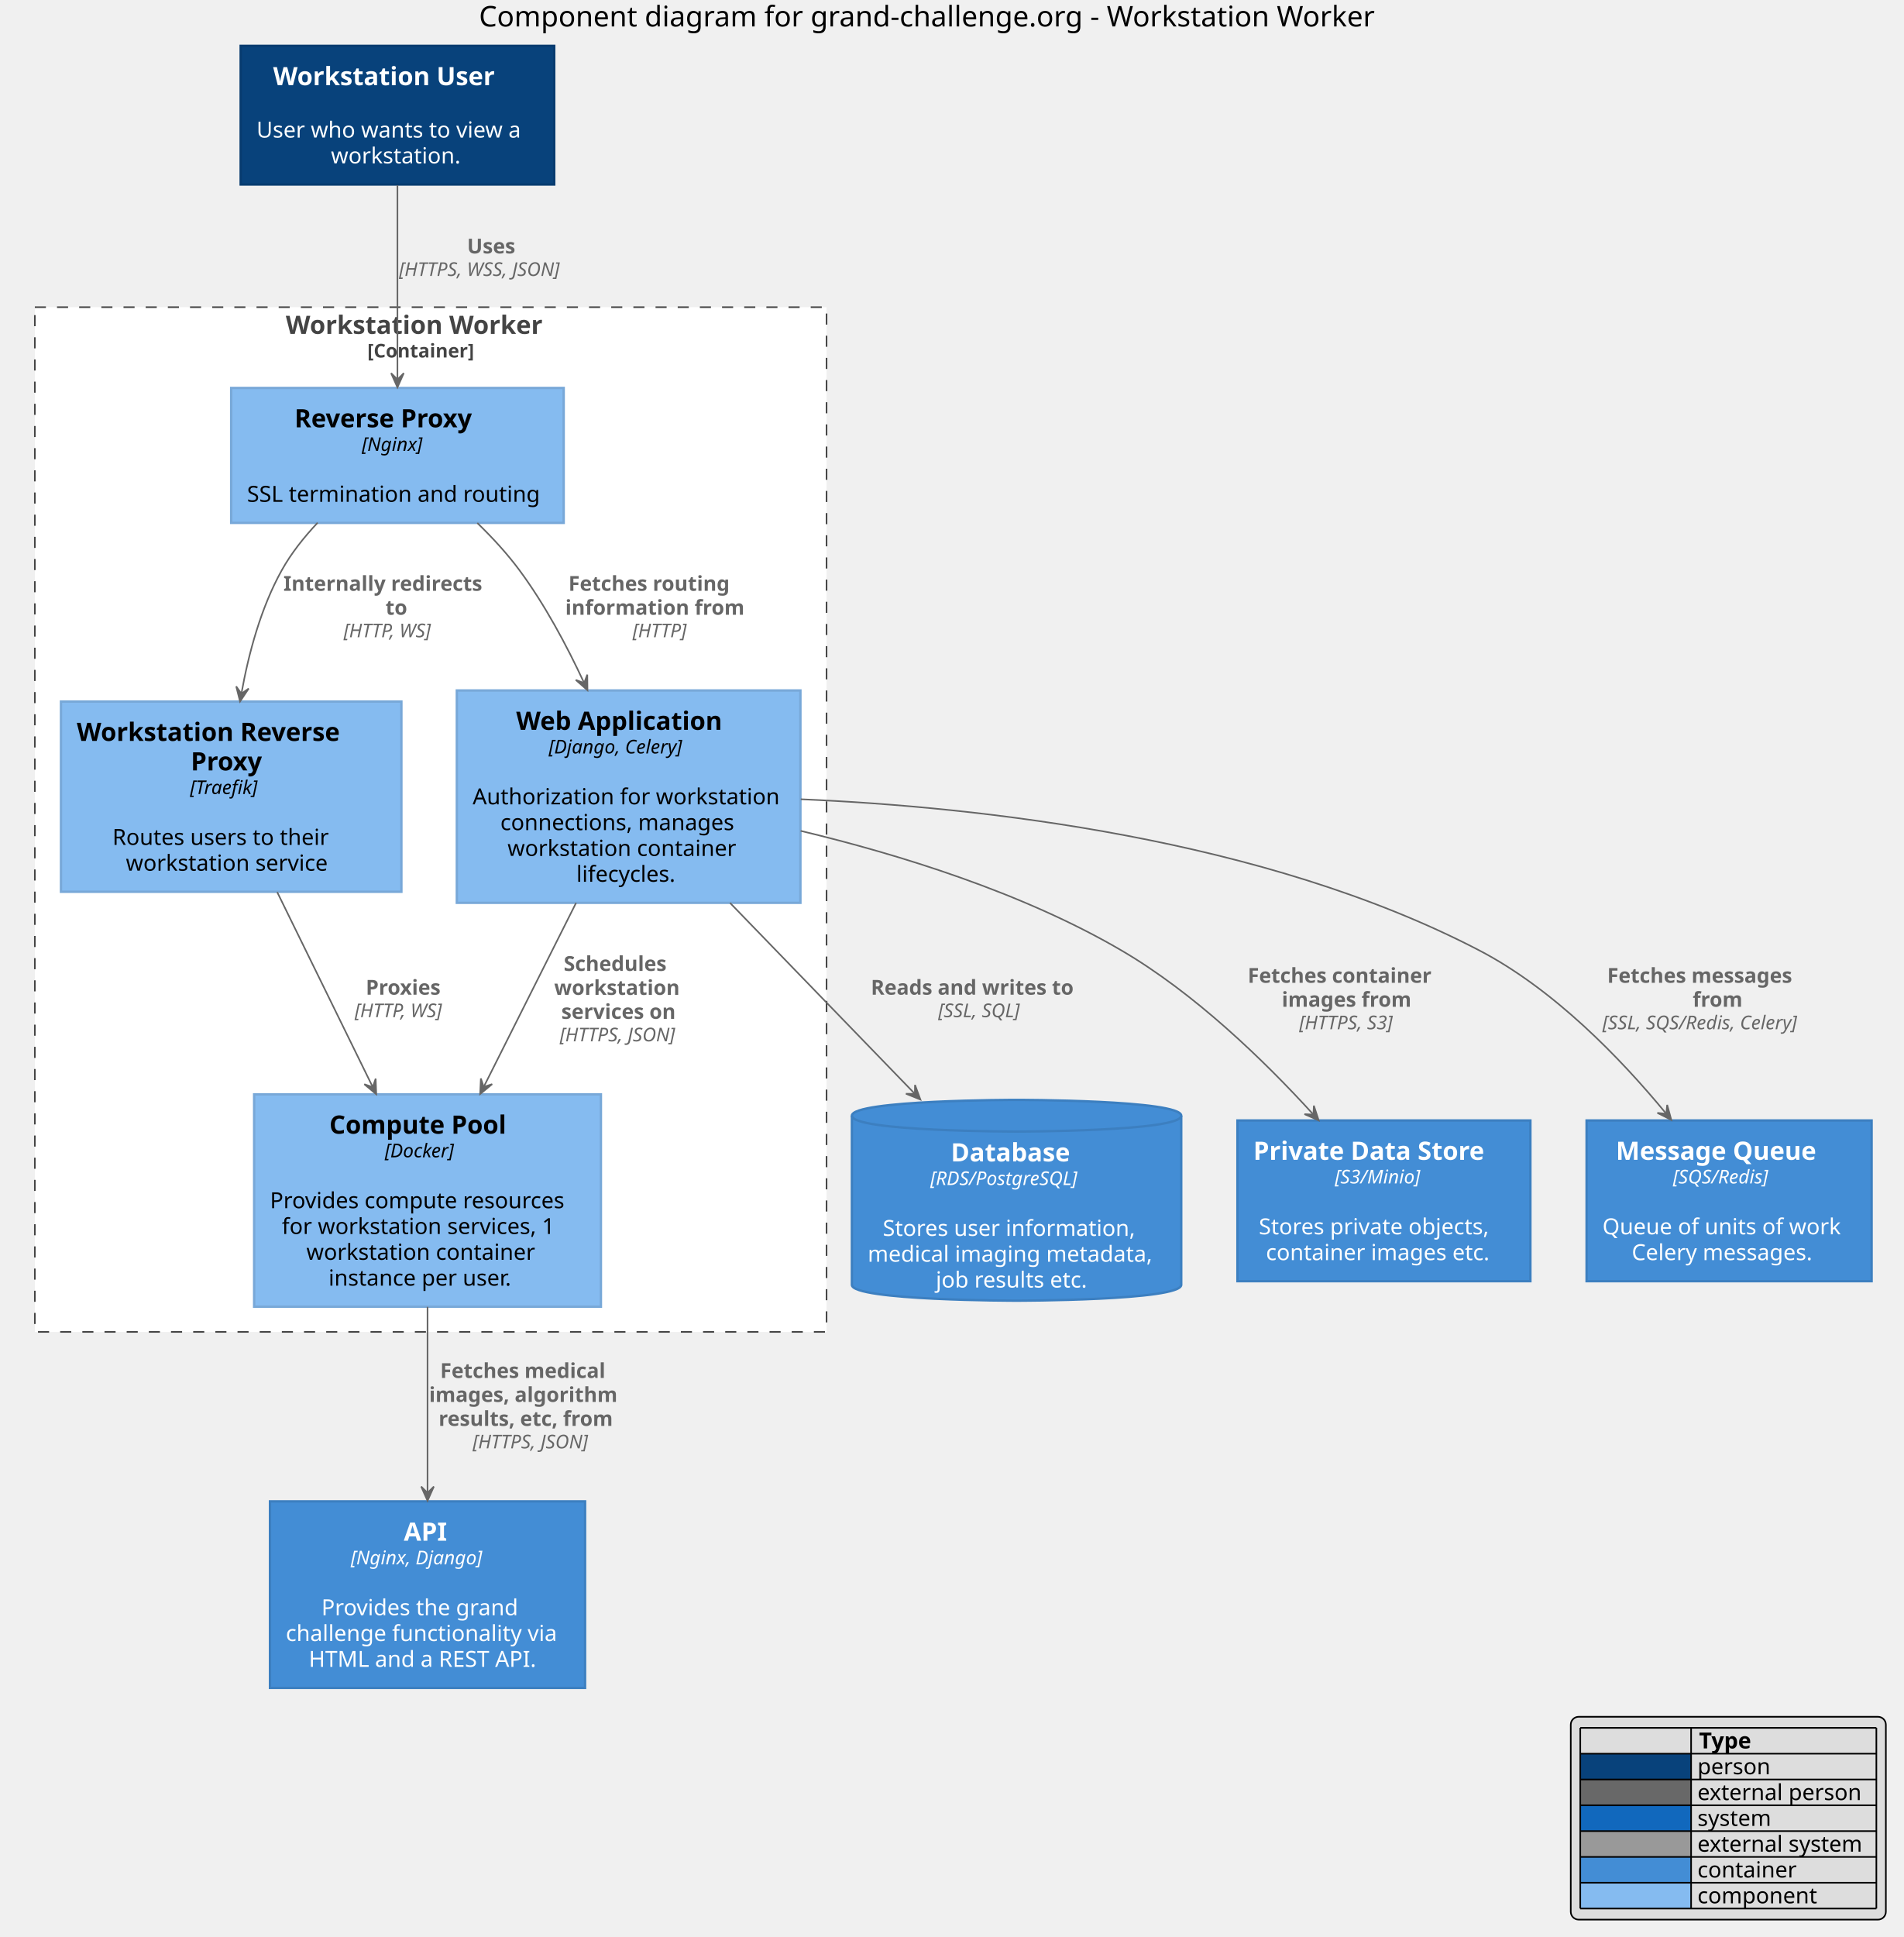
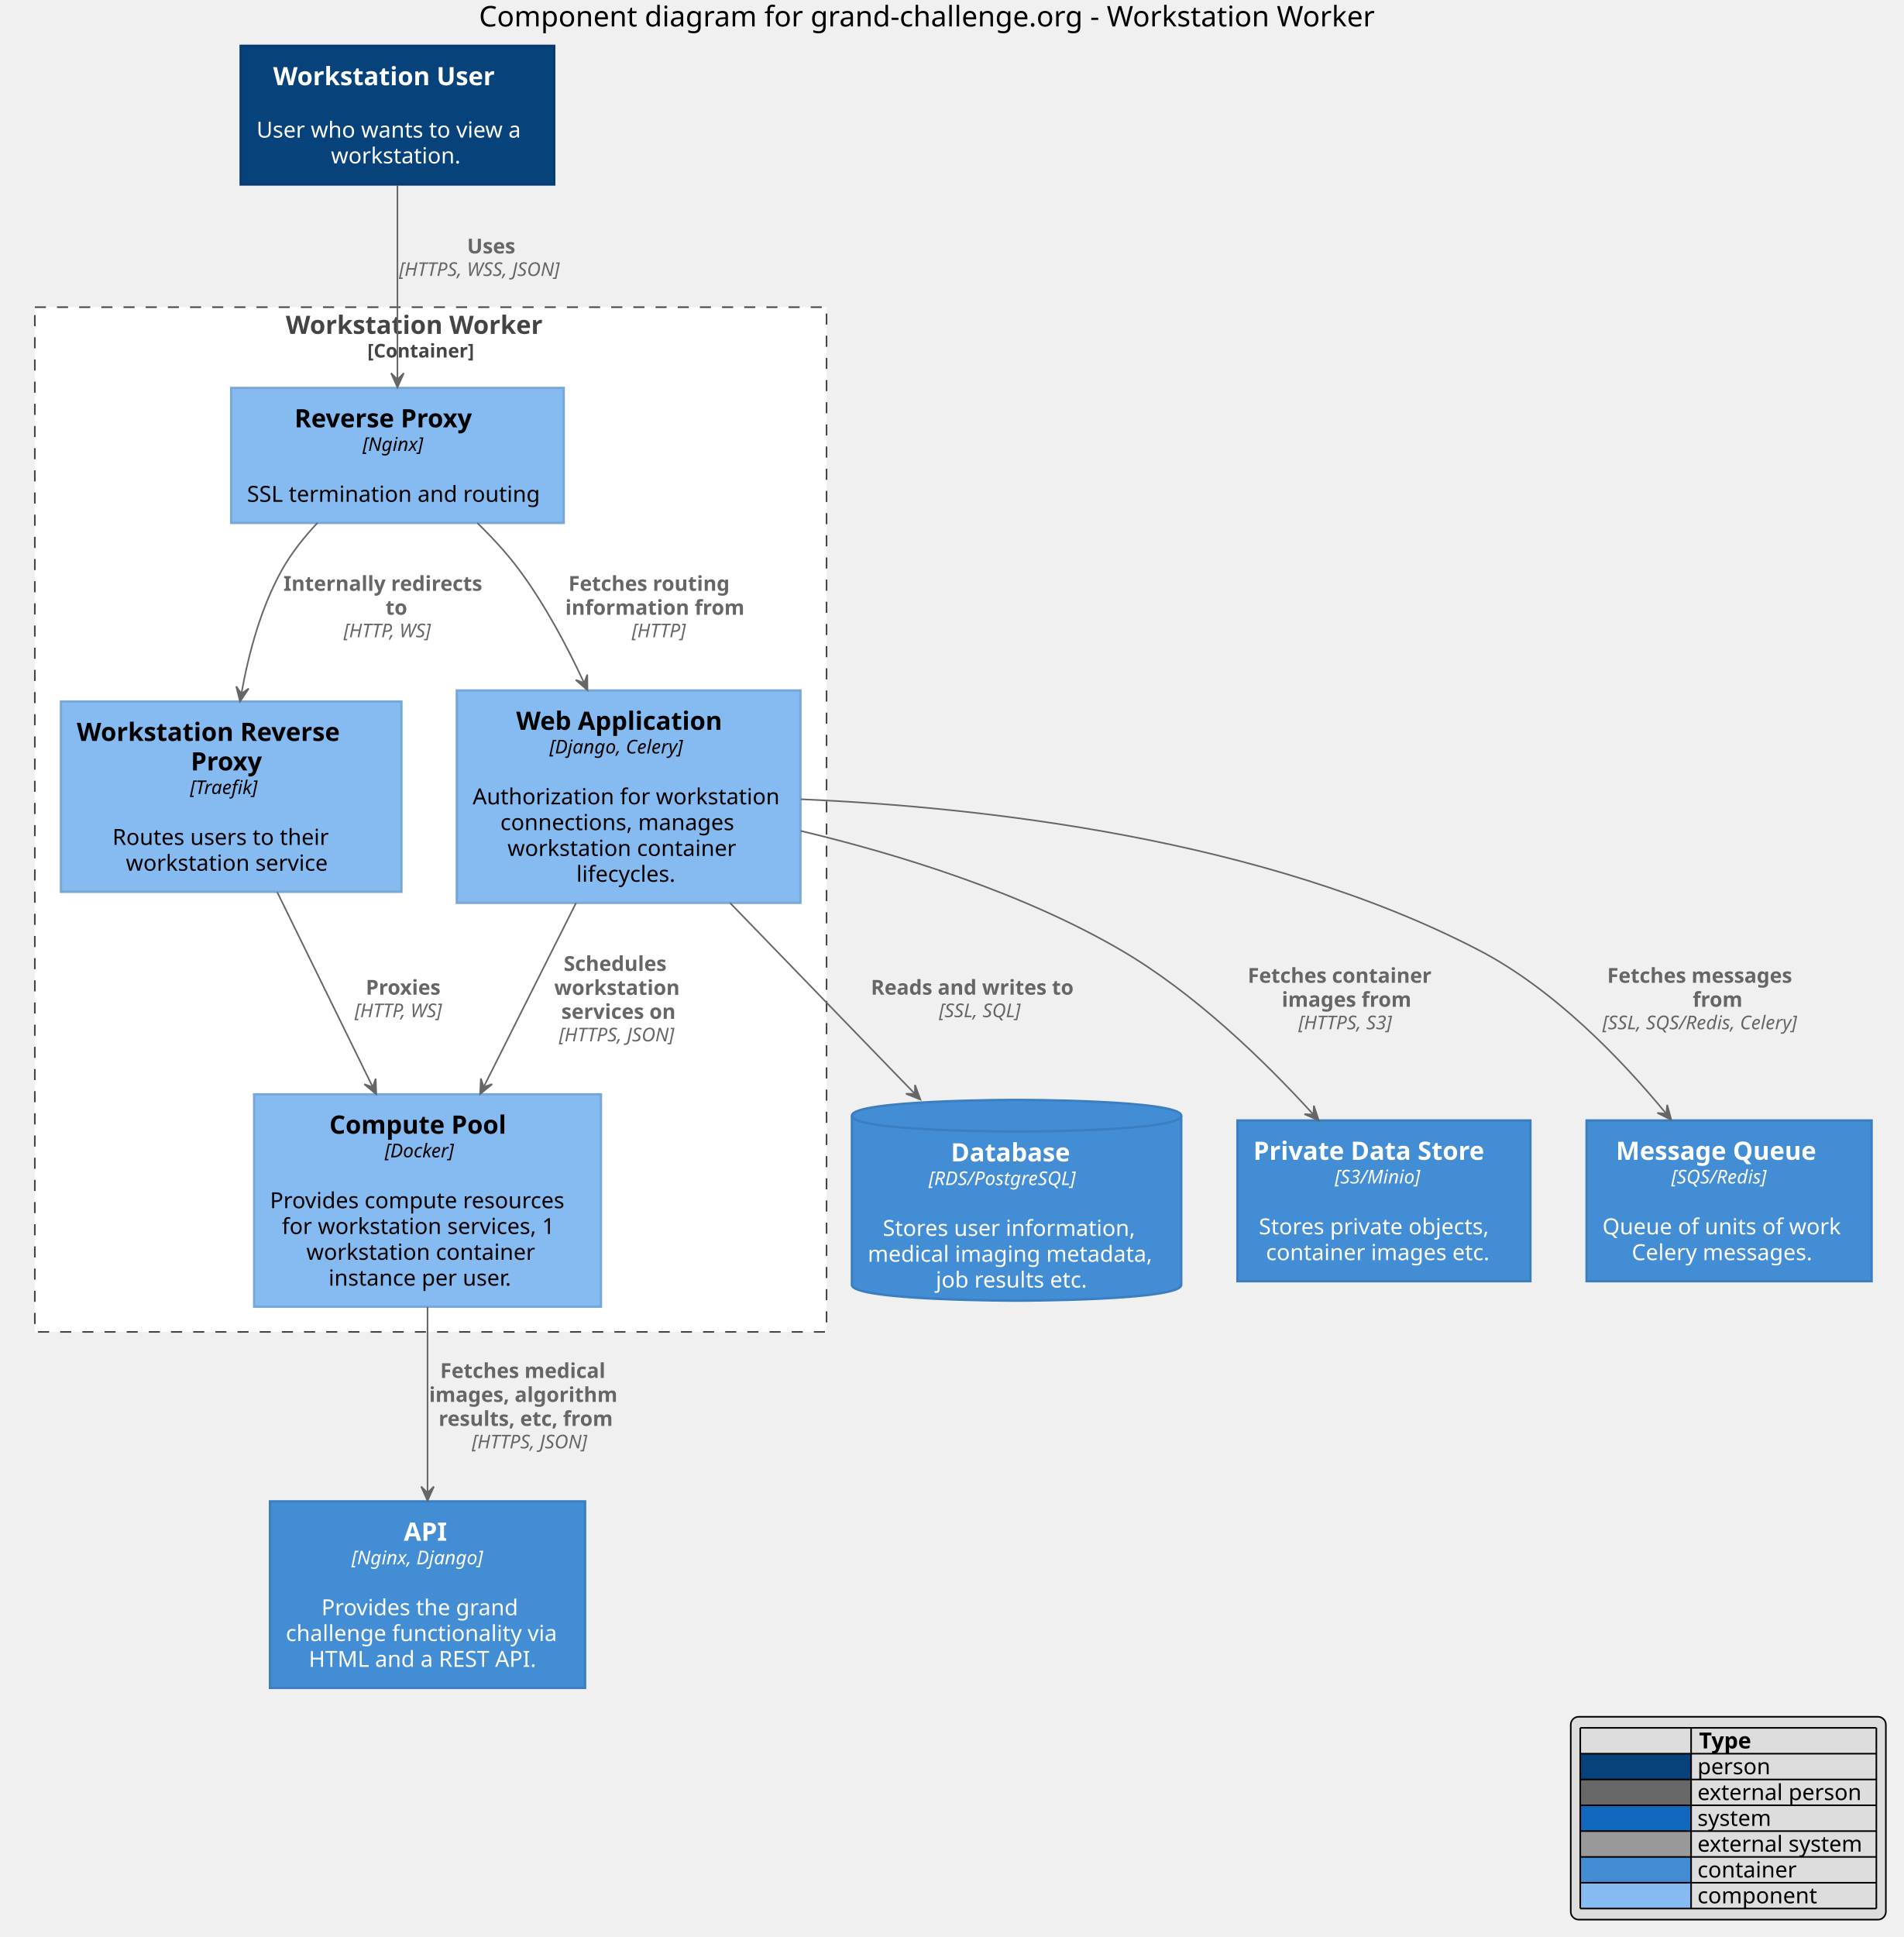
<svg xmlns="http://www.w3.org/2000/svg" contentScriptType="application/ecmascript" contentStyleType="text/css" height="1223px" preserveAspectRatio="none" style="width:1202px;height:1223px;" version="1.1" viewBox="0 0 1202 1223" width="1202px" zoomAndPan="magnify">
  <defs />
  <g>
    <text fill="#000000" font-family="sans-serif" font-size="18" lengthAdjust="spacingAndGlyphs" textLength="595" x="302.5" y="16.708">Component diagram for grand-challenge.org - Workstation Worker</text>
    <rect fill="#FFFFFF" height="647" style="stroke: #444444; stroke-width: 1.0; stroke-dasharray: 7.0,7.0;" width="500" x="22" y="193.953" />
    <text fill="#444444" font-family="sans-serif" font-size="16" font-weight="bold" lengthAdjust="spacingAndGlyphs" textLength="183" x="180.5" y="210.805">Workstation Worker</text>
    <text fill="#444444" font-family="sans-serif" font-size="12" font-weight="bold" lengthAdjust="spacingAndGlyphs" textLength="80" x="232" y="225.717">[Container]</text>
    <rect fill="#85BBF0" height="85.188" style="stroke: #78A8D8; stroke-width: 1.5;" width="210" x="146" y="244.953" />
    <text fill="#000000" font-family="sans-serif" font-size="16" font-weight="bold" lengthAdjust="spacingAndGlyphs" textLength="130" x="186" y="269.805">Reverse Proxy</text>
-     <text fill="#000000" font-family="sans-serif" font-size="12" font-style="italic" lengthAdjust="spacingAndGlyphs" textLength="45" x="228.5" y="284.717">[Nginx]</text>
+     <text fill="#000000" font-family="sans-serif" font-size="12" font-style="italic" lengthAdjust="spacingAndGlyphs" textLength="44" x="229" y="284.717">[Nginx]</text>
    <text fill="#000000" font-family="sans-serif" font-size="14" lengthAdjust="spacingAndGlyphs" textLength="0" x="253" y="300.542" />
    <text fill="#000000" font-family="sans-serif" font-size="14" lengthAdjust="spacingAndGlyphs" textLength="190" x="156" y="316.839">SSL termination and routing</text>
    <rect fill="#85BBF0" height="134.078" style="stroke: #78A8D8; stroke-width: 1.5;" width="217" x="288.5" y="435.953" />
    <text fill="#000000" font-family="sans-serif" font-size="16" font-weight="bold" lengthAdjust="spacingAndGlyphs" textLength="142" x="326" y="460.805">Web Application</text>
-     <text fill="#000000" font-family="sans-serif" font-size="12" font-style="italic" lengthAdjust="spacingAndGlyphs" textLength="101" x="346.5" y="475.717">[Django, Celery]</text>
+     <text fill="#000000" font-family="sans-serif" font-size="12" font-style="italic" lengthAdjust="spacingAndGlyphs" textLength="100" x="347" y="475.717">[Django, Celery]</text>
    <text fill="#000000" font-family="sans-serif" font-size="14" lengthAdjust="spacingAndGlyphs" textLength="0" x="399" y="491.542" />
    <text fill="#000000" font-family="sans-serif" font-size="14" lengthAdjust="spacingAndGlyphs" textLength="197" x="298.5" y="507.839">Authorization for workstation</text>
    <text fill="#000000" font-family="sans-serif" font-size="14" lengthAdjust="spacingAndGlyphs" textLength="158" x="316" y="524.136">connections, manages</text>
    <text fill="#000000" font-family="sans-serif" font-size="14" lengthAdjust="spacingAndGlyphs" textLength="149" x="320.5" y="540.433">workstation container</text>
    <text fill="#000000" font-family="sans-serif" font-size="14" lengthAdjust="spacingAndGlyphs" textLength="66" x="364" y="556.73">lifecycles.</text>
    <rect fill="#85BBF0" height="120.109" style="stroke: #78A8D8; stroke-width: 1.5;" width="215" x="38.5" y="442.953" />
    <text fill="#000000" font-family="sans-serif" font-size="16" font-weight="bold" lengthAdjust="spacingAndGlyphs" textLength="189" x="48.5" y="467.805">Workstation Reverse</text>
    <text fill="#000000" font-family="sans-serif" font-size="16" font-weight="bold" lengthAdjust="spacingAndGlyphs" textLength="51" x="120.5" y="486.43">Proxy</text>
    <text fill="#000000" font-family="sans-serif" font-size="12" font-style="italic" lengthAdjust="spacingAndGlyphs" textLength="52" x="120" y="501.342">[Traefik]</text>
    <text fill="#000000" font-family="sans-serif" font-size="14" lengthAdjust="spacingAndGlyphs" textLength="0" x="148" y="517.167" />
    <text fill="#000000" font-family="sans-serif" font-size="14" lengthAdjust="spacingAndGlyphs" textLength="146" x="71" y="533.464">Routes users to their</text>
    <text fill="#000000" font-family="sans-serif" font-size="14" lengthAdjust="spacingAndGlyphs" textLength="133" x="79.5" y="549.761">workstation service</text>
    <rect fill="#85BBF0" height="134.078" style="stroke: #78A8D8; stroke-width: 1.5;" width="219" x="160.5" y="690.953" />
    <text fill="#000000" font-family="sans-serif" font-size="16" font-weight="bold" lengthAdjust="spacingAndGlyphs" textLength="124" x="208" y="715.805">Compute Pool</text>
    <text fill="#000000" font-family="sans-serif" font-size="12" font-style="italic" lengthAdjust="spacingAndGlyphs" textLength="54" x="243" y="730.717">[Docker]</text>
    <text fill="#000000" font-family="sans-serif" font-size="14" lengthAdjust="spacingAndGlyphs" textLength="0" x="272" y="746.542" />
    <text fill="#000000" font-family="sans-serif" font-size="14" lengthAdjust="spacingAndGlyphs" textLength="199" x="170.5" y="762.839">Provides compute resources</text>
    <text fill="#000000" font-family="sans-serif" font-size="14" lengthAdjust="spacingAndGlyphs" textLength="180" x="178" y="779.136">for workstation services, 1</text>
    <text fill="#000000" font-family="sans-serif" font-size="14" lengthAdjust="spacingAndGlyphs" textLength="149" x="193.5" y="795.433">workstation container</text>
    <text fill="#000000" font-family="sans-serif" font-size="14" lengthAdjust="spacingAndGlyphs" textLength="125" x="207.5" y="811.73">instance per user.</text>
    <rect fill="#08427B" height="87.516" style="stroke: #073B6F; stroke-width: 1.5;" width="198" x="152" y="28.953" />
    <text fill="#FFFFFF" font-family="sans-serif" font-size="16" font-weight="bold" lengthAdjust="spacingAndGlyphs" textLength="157" x="172.5" y="53.805">Workstation User</text>
    <text fill="#FFFFFF" font-family="sans-serif" font-size="14" lengthAdjust="spacingAndGlyphs" textLength="0" x="253" y="70.573" />
    <text fill="#FFFFFF" font-family="sans-serif" font-size="14" lengthAdjust="spacingAndGlyphs" textLength="174" x="162" y="86.87">User who wants to view a</text>
    <text fill="#FFFFFF" font-family="sans-serif" font-size="14" lengthAdjust="spacingAndGlyphs" textLength="84" x="209" y="103.167">workstation.</text>
    <path d="M538,704.453 C538,694.453 642,694.453 642,694.453 C642,694.453 746,694.453 746,704.453 L746,811.234 C746,821.234 642,821.234 642,821.234 C642,821.234 538,821.234 538,811.234 L538,704.453 " fill="#438DD5" style="stroke: #3C7FC0; stroke-width: 1.5;" />
    <path d="M538,704.453 C538,714.453 642,714.453 642,714.453 C642,714.453 746,714.453 746,704.453 " fill="none" style="stroke: #3C7FC0; stroke-width: 1.5;" />
    <text fill="#FFFFFF" font-family="sans-serif" font-size="16" font-weight="bold" lengthAdjust="spacingAndGlyphs" textLength="83" x="600.5" y="733.305">Database</text>
-     <text fill="#FFFFFF" font-family="sans-serif" font-size="12" font-style="italic" lengthAdjust="spacingAndGlyphs" textLength="109" x="587.5" y="748.217">[RDS/PostgreSQL]</text>
+     <text fill="#FFFFFF" font-family="sans-serif" font-size="12" font-style="italic" lengthAdjust="spacingAndGlyphs" textLength="111" x="586.5" y="748.217">[RDS/PostgreSQL]</text>
    <text fill="#FFFFFF" font-family="sans-serif" font-size="14" lengthAdjust="spacingAndGlyphs" textLength="0" x="644" y="764.042" />
    <text fill="#FFFFFF" font-family="sans-serif" font-size="14" lengthAdjust="spacingAndGlyphs" textLength="165" x="557.5" y="780.339">Stores user information,</text>
    <text fill="#FFFFFF" font-family="sans-serif" font-size="14" lengthAdjust="spacingAndGlyphs" textLength="184" x="548" y="796.636">medical imaging metadata,</text>
    <text fill="#FFFFFF" font-family="sans-serif" font-size="14" lengthAdjust="spacingAndGlyphs" textLength="102" x="591" y="812.933">job results etc.</text>
    <rect fill="#438DD5" height="101.484" style="stroke: #3C7FC0; stroke-width: 1.5;" width="185" x="781.5" y="707.453" />
    <text fill="#FFFFFF" font-family="sans-serif" font-size="16" font-weight="bold" lengthAdjust="spacingAndGlyphs" textLength="165" x="791.5" y="732.305">Private Data Store</text>
    <text fill="#FFFFFF" font-family="sans-serif" font-size="12" font-style="italic" lengthAdjust="spacingAndGlyphs" textLength="62" x="843" y="747.217">[S3/Minio]</text>
    <text fill="#FFFFFF" font-family="sans-serif" font-size="14" lengthAdjust="spacingAndGlyphs" textLength="0" x="876" y="763.042" />
    <text fill="#FFFFFF" font-family="sans-serif" font-size="14" lengthAdjust="spacingAndGlyphs" textLength="154" x="795" y="779.339">Stores private objects,</text>
    <text fill="#FFFFFF" font-family="sans-serif" font-size="14" lengthAdjust="spacingAndGlyphs" textLength="149" x="799.5" y="795.636">container images etc.</text>
    <rect fill="#438DD5" height="101.484" style="stroke: #3C7FC0; stroke-width: 1.5;" width="180" x="1002" y="707.453" />
    <text fill="#FFFFFF" font-family="sans-serif" font-size="16" font-weight="bold" lengthAdjust="spacingAndGlyphs" textLength="143" x="1020.5" y="732.305">Message Queue</text>
-     <text fill="#FFFFFF" font-family="sans-serif" font-size="12" font-style="italic" lengthAdjust="spacingAndGlyphs" textLength="71" x="1056.5" y="747.217">[SQS/Redis]</text>
+     <text fill="#FFFFFF" font-family="sans-serif" font-size="12" font-style="italic" lengthAdjust="spacingAndGlyphs" textLength="73" x="1055.5" y="747.217">[SQS/Redis]</text>
    <text fill="#FFFFFF" font-family="sans-serif" font-size="14" lengthAdjust="spacingAndGlyphs" textLength="0" x="1094" y="763.042" />
    <text fill="#FFFFFF" font-family="sans-serif" font-size="14" lengthAdjust="spacingAndGlyphs" textLength="156" x="1012" y="779.339">Queue of units of work</text>
    <text fill="#FFFFFF" font-family="sans-serif" font-size="14" lengthAdjust="spacingAndGlyphs" textLength="123" x="1030.5" y="795.636">Celery messages.</text>
    <rect fill="#438DD5" height="117.781" style="stroke: #3C7FC0; stroke-width: 1.5;" width="199" x="170.5" y="947.953" />
    <text fill="#FFFFFF" font-family="sans-serif" font-size="16" font-weight="bold" lengthAdjust="spacingAndGlyphs" textLength="30" x="255" y="972.805">API</text>
-     <text fill="#FFFFFF" font-family="sans-serif" font-size="12" font-style="italic" lengthAdjust="spacingAndGlyphs" textLength="97" x="221.5" y="987.717">[Nginx, Django]</text>
+     <text fill="#FFFFFF" font-family="sans-serif" font-size="12" font-style="italic" lengthAdjust="spacingAndGlyphs" textLength="96" x="222" y="987.717">[Nginx, Django]</text>
    <text fill="#FFFFFF" font-family="sans-serif" font-size="14" lengthAdjust="spacingAndGlyphs" textLength="0" x="272" y="1003.542" />
    <text fill="#FFFFFF" font-family="sans-serif" font-size="14" lengthAdjust="spacingAndGlyphs" textLength="130" x="203" y="1019.839">Provides the grand</text>
    <text fill="#FFFFFF" font-family="sans-serif" font-size="14" lengthAdjust="spacingAndGlyphs" textLength="175" x="180.5" y="1036.136">challenge functionality via</text>
    <text fill="#FFFFFF" font-family="sans-serif" font-size="14" lengthAdjust="spacingAndGlyphs" textLength="150" x="195" y="1052.433">HTML and a REST API.</text>
    <path d="M301.44,330.193 C310.94,339.413 320.29,349.543 328,359.953 C343.98,381.533 357.83,407.393 368.85,431.093 " fill="none" id="nginx-&gt;webapp" style="stroke: #666666; stroke-width: 1.0;" />
    <polygon fill="#666666" points="371.01,435.803,370.89,425.955,368.924,431.259,363.62,429.293,371.01,435.803" style="stroke: #666666; stroke-width: 1.0;" />
    <text fill="#666666" font-family="sans-serif" font-size="13" font-weight="bold" lengthAdjust="spacingAndGlyphs" textLength="116" x="359" y="373.02">Fetches routing</text>
    <text fill="#666666" font-family="sans-serif" font-size="13" font-weight="bold" lengthAdjust="spacingAndGlyphs" textLength="125" x="357" y="388.153">information from</text>
-     <text fill="#666666" font-family="sans-serif" font-size="12" font-style="italic" lengthAdjust="spacingAndGlyphs" textLength="40" x="399.5" y="402.357">[HTTP]</text>
+     <text fill="#666666" font-family="sans-serif" font-size="12" font-style="italic" lengthAdjust="spacingAndGlyphs" textLength="41" x="399" y="402.357">[HTTP]</text>
    <path d="M200.59,330.053 C192.01,339.143 183.96,349.263 178,359.953 C164.79,383.643 157.03,412.433 152.47,437.883 " fill="none" id="nginx-&gt;traefik" style="stroke: #666666; stroke-width: 1.0;" />
    <polygon fill="#666666" points="151.6,442.923,157.06,434.726,152.443,437.995,149.174,433.378,151.6,442.923" style="stroke: #666666; stroke-width: 1.0;" />
    <text fill="#666666" font-family="sans-serif" font-size="13" font-weight="bold" lengthAdjust="spacingAndGlyphs" textLength="139" x="179" y="373.02">Internally redirects</text>
    <text fill="#666666" font-family="sans-serif" font-size="13" font-weight="bold" lengthAdjust="spacingAndGlyphs" textLength="15" x="243.5" y="388.153">to</text>
    <text fill="#666666" font-family="sans-serif" font-size="12" font-style="italic" lengthAdjust="spacingAndGlyphs" textLength="68" x="217" y="402.357">[HTTP, WS]</text>
    <path d="M175.07,563.273 C193.09,600.043 216.35,647.483 235.33,686.203 " fill="none" id="traefik-&gt;docker" style="stroke: #666666; stroke-width: 1.0;" />
    <polygon fill="#666666" points="237.62,690.883,237.248,681.041,235.418,686.394,230.066,684.564,237.62,690.883" style="stroke: #666666; stroke-width: 1.0;" />
    <text fill="#666666" font-family="sans-serif" font-size="13" font-weight="bold" lengthAdjust="spacingAndGlyphs" textLength="54" x="231" y="628.02">Proxies</text>
    <text fill="#666666" font-family="sans-serif" font-size="12" font-style="italic" lengthAdjust="spacingAndGlyphs" textLength="68" x="224" y="642.225">[HTTP, WS]</text>
    <path d="M363.8,570.093 C345.93,605.683 323.89,649.603 305.66,685.913 " fill="none" id="webapp-&gt;docker" style="stroke: #666666; stroke-width: 1.0;" />
    <polygon fill="#666666" points="303.23,690.753,310.841,684.502,305.472,686.284,303.69,680.915,303.23,690.753" style="stroke: #666666; stroke-width: 1.0;" />
    <text fill="#666666" font-family="sans-serif" font-size="13" font-weight="bold" lengthAdjust="spacingAndGlyphs" textLength="75" x="356" y="613.02">Schedules</text>
    <text fill="#666666" font-family="sans-serif" font-size="13" font-weight="bold" lengthAdjust="spacingAndGlyphs" textLength="87" x="350" y="628.153">workstation</text>
    <text fill="#666666" font-family="sans-serif" font-size="13" font-weight="bold" lengthAdjust="spacingAndGlyphs" textLength="83" x="354.5" y="643.286">services on</text>
-     <text fill="#666666" font-family="sans-serif" font-size="12" font-style="italic" lengthAdjust="spacingAndGlyphs" textLength="85" x="353.5" y="657.49">[HTTPS, JSON]</text>
+     <text fill="#666666" font-family="sans-serif" font-size="12" font-style="italic" lengthAdjust="spacingAndGlyphs" textLength="86" x="353" y="657.49">[HTTPS, JSON]</text>
    <path d="M251,116.953 C251,152.443 251,202.723 251,239.303 " fill="none" id="workstation_user-&gt;nginx" style="stroke: #666666; stroke-width: 1.0;" />
    <polygon fill="#666666" points="251,244.603,255,235.603,251,239.603,247,235.603,251,244.603" style="stroke: #666666; stroke-width: 1.0;" />
    <text fill="#666666" font-family="sans-serif" font-size="13" font-weight="bold" lengthAdjust="spacingAndGlyphs" textLength="35" x="295" y="160.02">Uses</text>
    <text fill="#666666" font-family="sans-serif" font-size="12" font-style="italic" lengthAdjust="spacingAndGlyphs" textLength="121" x="252" y="174.225">[HTTPS, WSS, JSON]</text>
    <path d="M505.72,504.633 C618.72,509.493 797.78,529.113 934,599.953 C981.14,624.473 1023.2,667.903 1052.05,702.883 " fill="none" id="webapp-&gt;message_queue" style="stroke: #666666; stroke-width: 1.0;" />
    <polygon fill="#666666" points="1055.5,707.103,1052.891,697.606,1052.332,703.235,1046.702,702.676,1055.5,707.103" style="stroke: #666666; stroke-width: 1.0;" />
    <text fill="#666666" font-family="sans-serif" font-size="13" font-weight="bold" lengthAdjust="spacingAndGlyphs" textLength="138" x="1015" y="620.52">Fetches messages</text>
    <text fill="#666666" font-family="sans-serif" font-size="13" font-weight="bold" lengthAdjust="spacingAndGlyphs" textLength="35" x="1069" y="635.653">from</text>
    <text fill="#666666" font-family="sans-serif" font-size="12" font-style="italic" lengthAdjust="spacingAndGlyphs" textLength="149" x="1012" y="649.857">[SSL, SQS/Redis, Celery]</text>
    <path d="M461.05,570.093 C496.89,607.103 541.45,653.123 577.38,690.223 " fill="none" id="webapp-&gt;postgres" style="stroke: #666666; stroke-width: 1.0;" />
    <polygon fill="#666666" points="581.27,694.243,577.865,685.002,577.785,690.658,572.129,690.578,581.27,694.243" style="stroke: #666666; stroke-width: 1.0;" />
    <text fill="#666666" font-family="sans-serif" font-size="13" font-weight="bold" lengthAdjust="spacingAndGlyphs" textLength="149" x="550" y="628.02">Reads and writes to</text>
-     <text fill="#666666" font-family="sans-serif" font-size="12" font-style="italic" lengthAdjust="spacingAndGlyphs" textLength="64" x="592.5" y="642.225">[SSL, SQL]</text>
+     <text fill="#666666" font-family="sans-serif" font-size="12" font-style="italic" lengthAdjust="spacingAndGlyphs" textLength="63" x="593" y="642.225">[SSL, SQL]</text>
    <path d="M505.65,524.603 C567.79,539.483 645.54,563.483 708,599.953 C754.41,627.053 798.2,669.443 829.13,703.353 " fill="none" id="webapp-&gt;private_s3" style="stroke: #666666; stroke-width: 1.0;" />
    <polygon fill="#666666" points="832.84,707.443,829.755,698.09,829.48,703.74,823.83,703.466,832.84,707.443" style="stroke: #666666; stroke-width: 1.0;" />
    <text fill="#666666" font-family="sans-serif" font-size="13" font-weight="bold" lengthAdjust="spacingAndGlyphs" textLength="132" x="788" y="620.52">Fetches container</text>
    <text fill="#666666" font-family="sans-serif" font-size="13" font-weight="bold" lengthAdjust="spacingAndGlyphs" textLength="94" x="809.5" y="635.653">images from</text>
-     <text fill="#666666" font-family="sans-serif" font-size="12" font-style="italic" lengthAdjust="spacingAndGlyphs" textLength="72" x="820.5" y="649.857">[HTTPS, S3]</text>
+     <text fill="#666666" font-family="sans-serif" font-size="12" font-style="italic" lengthAdjust="spacingAndGlyphs" textLength="73" x="820" y="649.857">[HTTPS, S3]</text>
    <path d="M270,825.143 C270,861.513 270,906.393 270,942.343 " fill="none" id="docker-&gt;gc_web_app" style="stroke: #666666; stroke-width: 1.0;" />
    <polygon fill="#666666" points="270,947.583,274,938.583,270,942.583,266,938.583,270,947.583" style="stroke: #666666; stroke-width: 1.0;" />
    <text fill="#666666" font-family="sans-serif" font-size="13" font-weight="bold" lengthAdjust="spacingAndGlyphs" textLength="121" x="278" y="870.02">Fetches medical</text>
    <text fill="#666666" font-family="sans-serif" font-size="13" font-weight="bold" lengthAdjust="spacingAndGlyphs" textLength="135" x="271" y="885.153">images, algorithm</text>
    <text fill="#666666" font-family="sans-serif" font-size="13" font-weight="bold" lengthAdjust="spacingAndGlyphs" textLength="128" x="277" y="900.286">results, etc, from</text>
-     <text fill="#666666" font-family="sans-serif" font-size="12" font-style="italic" lengthAdjust="spacingAndGlyphs" textLength="85" x="298.5" y="914.49">[HTTPS, JSON]</text>
+     <text fill="#666666" font-family="sans-serif" font-size="12" font-style="italic" lengthAdjust="spacingAndGlyphs" textLength="86" x="298" y="914.49">[HTTPS, JSON]</text>
    <rect fill="#DDDDDD" height="128.078" rx="5" ry="5" style="stroke: #000000; stroke-width: 1.0;" width="199" x="992" y="1083.953" />
    <text fill="#000000" font-family="sans-serif" font-size="14" font-weight="bold" lengthAdjust="spacingAndGlyphs" textLength="0" x="1068" y="1103.948" />
    <text fill="#000000" font-family="sans-serif" font-size="14" font-weight="bold" lengthAdjust="spacingAndGlyphs" textLength="39" x="1073" y="1103.948">Type</text>
    <rect fill="#08427B" height="16.297" style="stroke: none; stroke-width: 1.0;" width="70" x="998" y="1107.25" />
    <text fill="#000000" font-family="sans-serif" font-size="14" lengthAdjust="spacingAndGlyphs" textLength="0" x="1022" y="1120.245" />
    <text fill="#000000" font-family="sans-serif" font-size="14" lengthAdjust="spacingAndGlyphs" textLength="49" x="1072" y="1120.245">person</text>
    <rect fill="#686868" height="16.297" style="stroke: none; stroke-width: 1.0;" width="70" x="998" y="1123.547" />
    <text fill="#000000" font-family="sans-serif" font-size="14" lengthAdjust="spacingAndGlyphs" textLength="0" x="1022" y="1136.542" />
    <text fill="#000000" font-family="sans-serif" font-size="14" lengthAdjust="spacingAndGlyphs" textLength="108" x="1072" y="1136.542">external person</text>
    <rect fill="#1168BD" height="16.297" style="stroke: none; stroke-width: 1.0;" width="70" x="998" y="1139.844" />
    <text fill="#000000" font-family="sans-serif" font-size="14" lengthAdjust="spacingAndGlyphs" textLength="0" x="1010" y="1152.839" />
    <text fill="#000000" font-family="sans-serif" font-size="14" lengthAdjust="spacingAndGlyphs" textLength="50" x="1072" y="1152.839">system</text>
    <rect fill="#999999" height="16.297" style="stroke: none; stroke-width: 1.0;" width="70" x="998" y="1156.141" />
    <text fill="#000000" font-family="sans-serif" font-size="14" lengthAdjust="spacingAndGlyphs" textLength="0" x="1022" y="1169.136" />
    <text fill="#000000" font-family="sans-serif" font-size="14" lengthAdjust="spacingAndGlyphs" textLength="109" x="1072" y="1169.136">external system</text>
    <rect fill="#438DD5" height="16.297" style="stroke: none; stroke-width: 1.0;" width="70" x="998" y="1172.438" />
    <text fill="#000000" font-family="sans-serif" font-size="14" lengthAdjust="spacingAndGlyphs" textLength="0" x="1010" y="1185.433" />
    <text fill="#000000" font-family="sans-serif" font-size="14" lengthAdjust="spacingAndGlyphs" textLength="65" x="1072" y="1185.433">container</text>
    <rect fill="#85BBF0" height="16.297" style="stroke: none; stroke-width: 1.0;" width="70" x="998" y="1188.734" />
    <text fill="#000000" font-family="sans-serif" font-size="14" lengthAdjust="spacingAndGlyphs" textLength="0" x="1010" y="1201.729" />
    <text fill="#000000" font-family="sans-serif" font-size="14" lengthAdjust="spacingAndGlyphs" textLength="80" x="1072" y="1201.729">component</text>
    <line style="stroke: #000000; stroke-width: 1.0;" x1="998" x2="1185" y1="1090.953" y2="1090.953" />
    <line style="stroke: #000000; stroke-width: 1.0;" x1="998" x2="1185" y1="1107.25" y2="1107.25" />
    <line style="stroke: #000000; stroke-width: 1.0;" x1="998" x2="1185" y1="1123.547" y2="1123.547" />
    <line style="stroke: #000000; stroke-width: 1.0;" x1="998" x2="1185" y1="1139.844" y2="1139.844" />
    <line style="stroke: #000000; stroke-width: 1.0;" x1="998" x2="1185" y1="1156.141" y2="1156.141" />
    <line style="stroke: #000000; stroke-width: 1.0;" x1="998" x2="1185" y1="1172.438" y2="1172.438" />
    <line style="stroke: #000000; stroke-width: 1.0;" x1="998" x2="1185" y1="1188.734" y2="1188.734" />
    <line style="stroke: #000000; stroke-width: 1.0;" x1="998" x2="1185" y1="1205.031" y2="1205.031" />
    <line style="stroke: #000000; stroke-width: 1.0;" x1="998" x2="998" y1="1090.953" y2="1205.031" />
    <line style="stroke: #000000; stroke-width: 1.0;" x1="1068" x2="1068" y1="1090.953" y2="1205.031" />
    <line style="stroke: #000000; stroke-width: 1.0;" x1="1185" x2="1185" y1="1090.953" y2="1205.031" />
  </g>
</svg>
